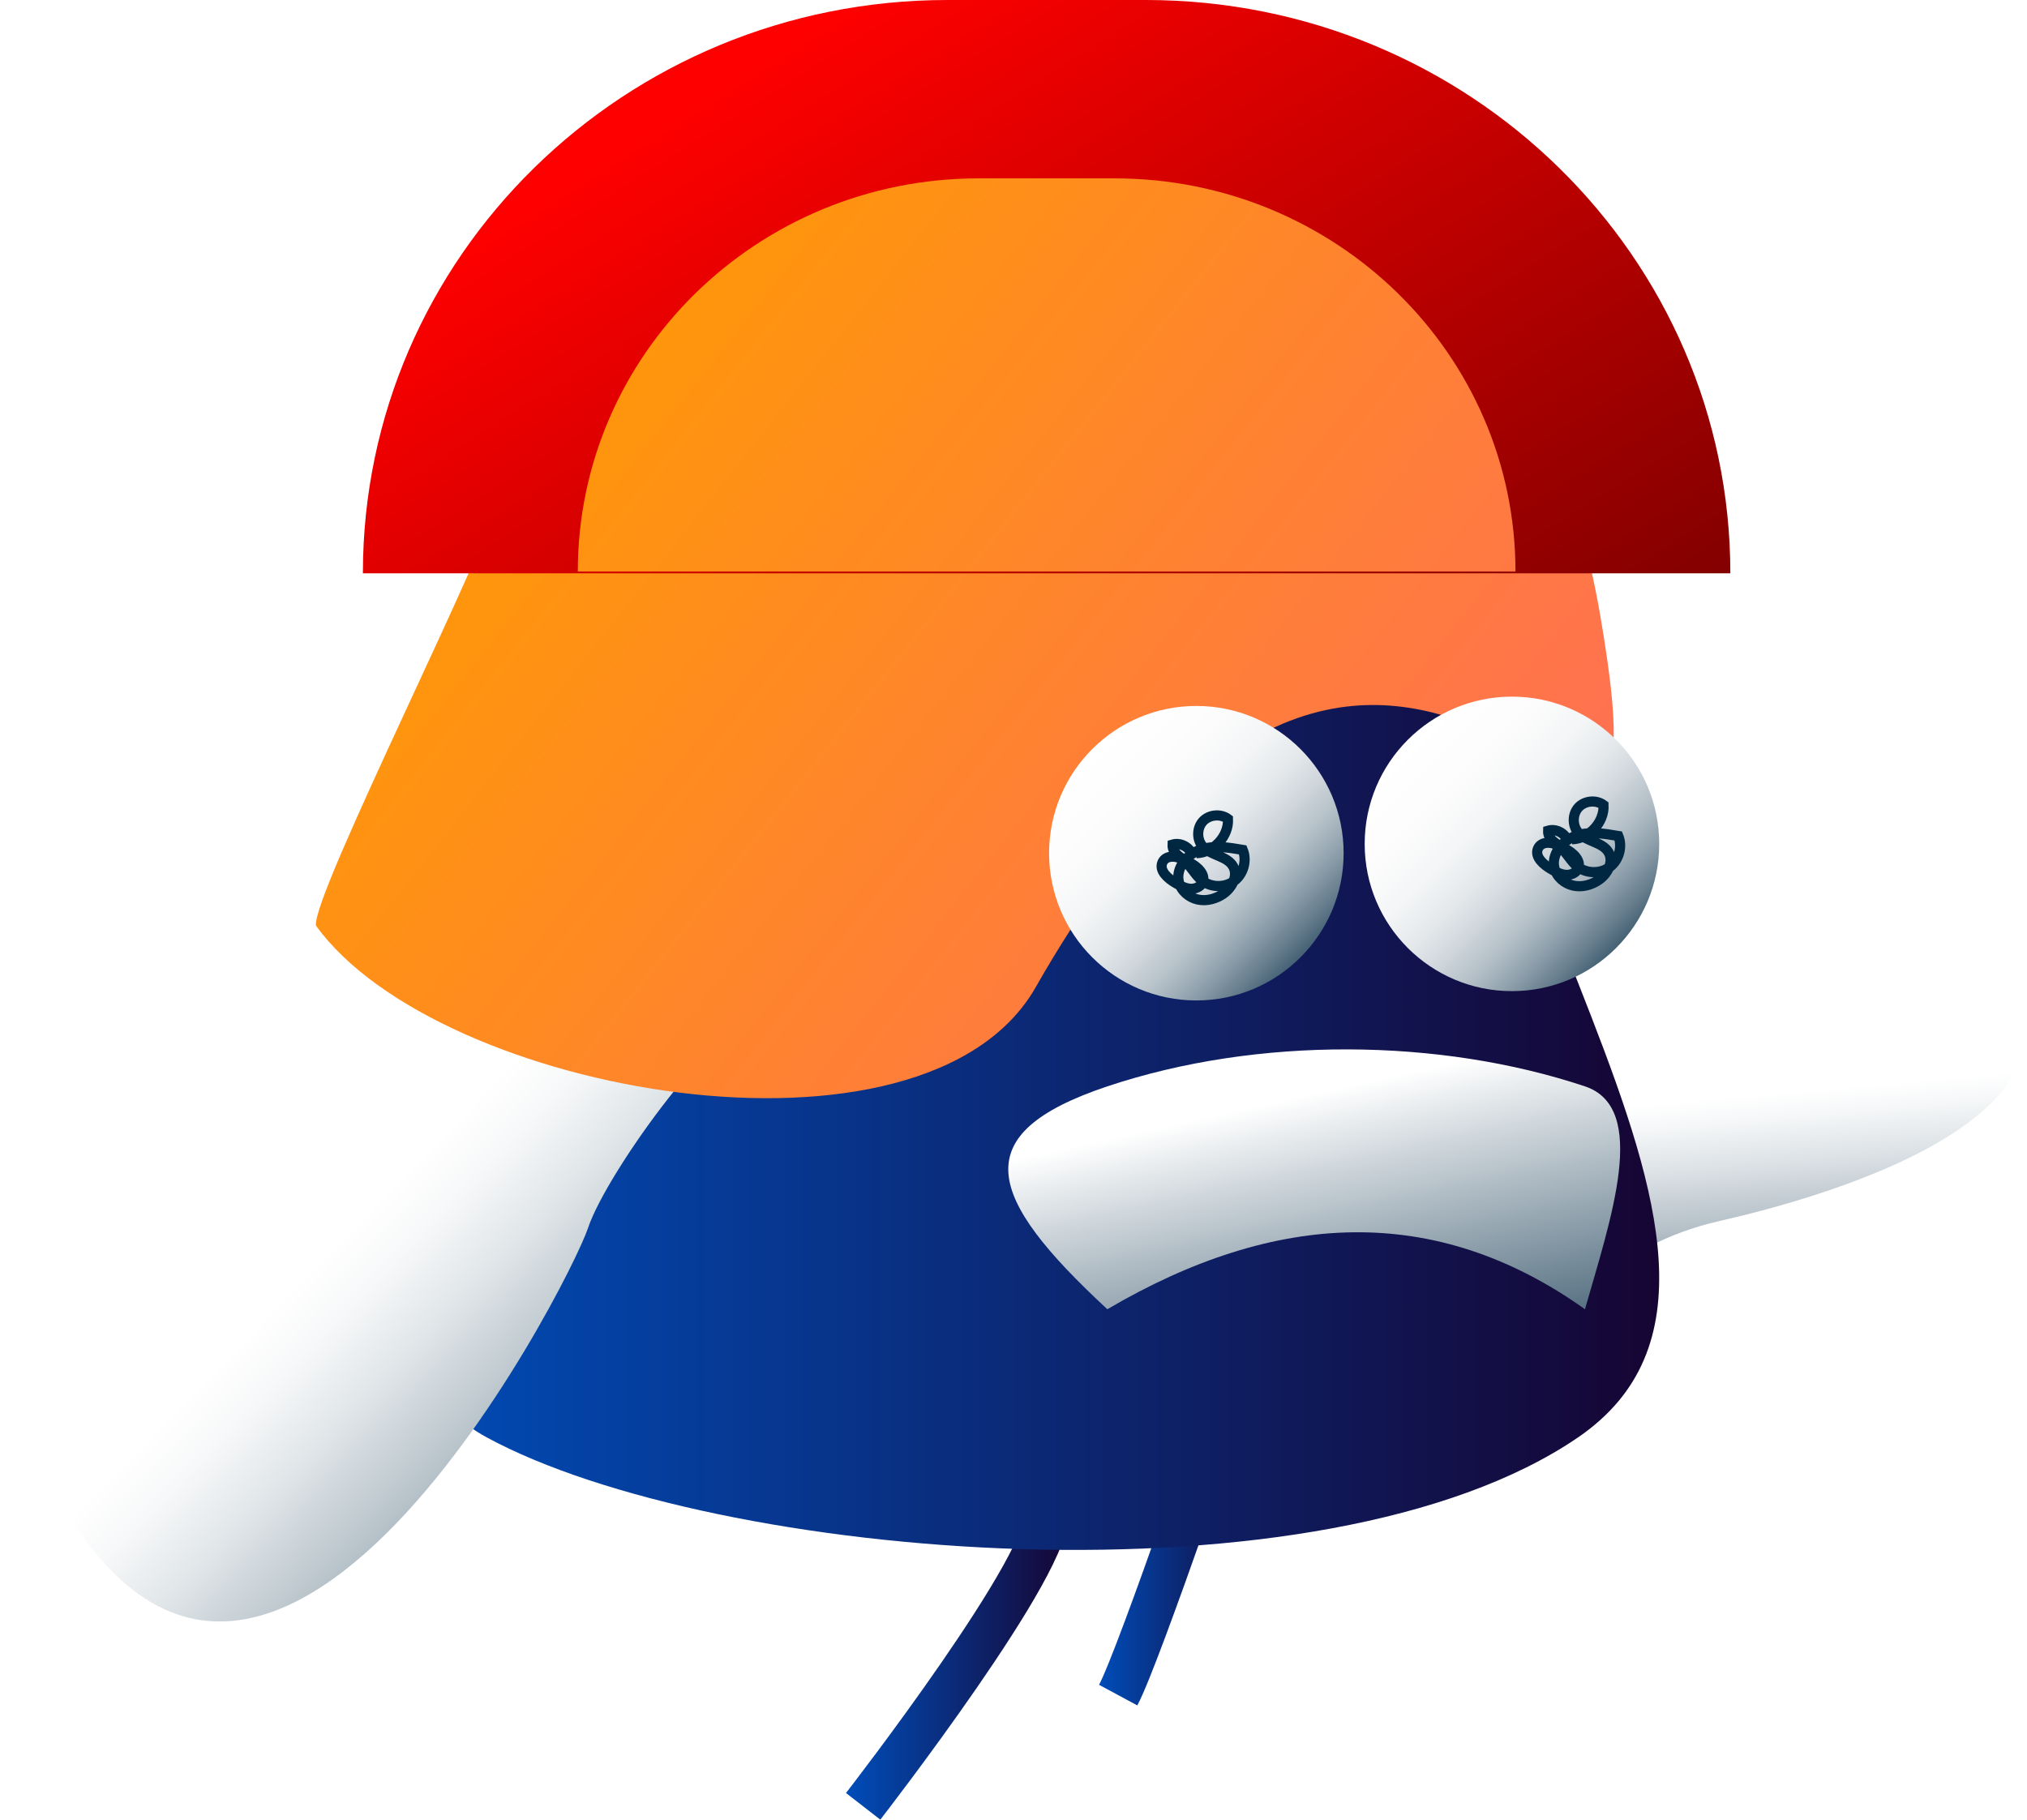
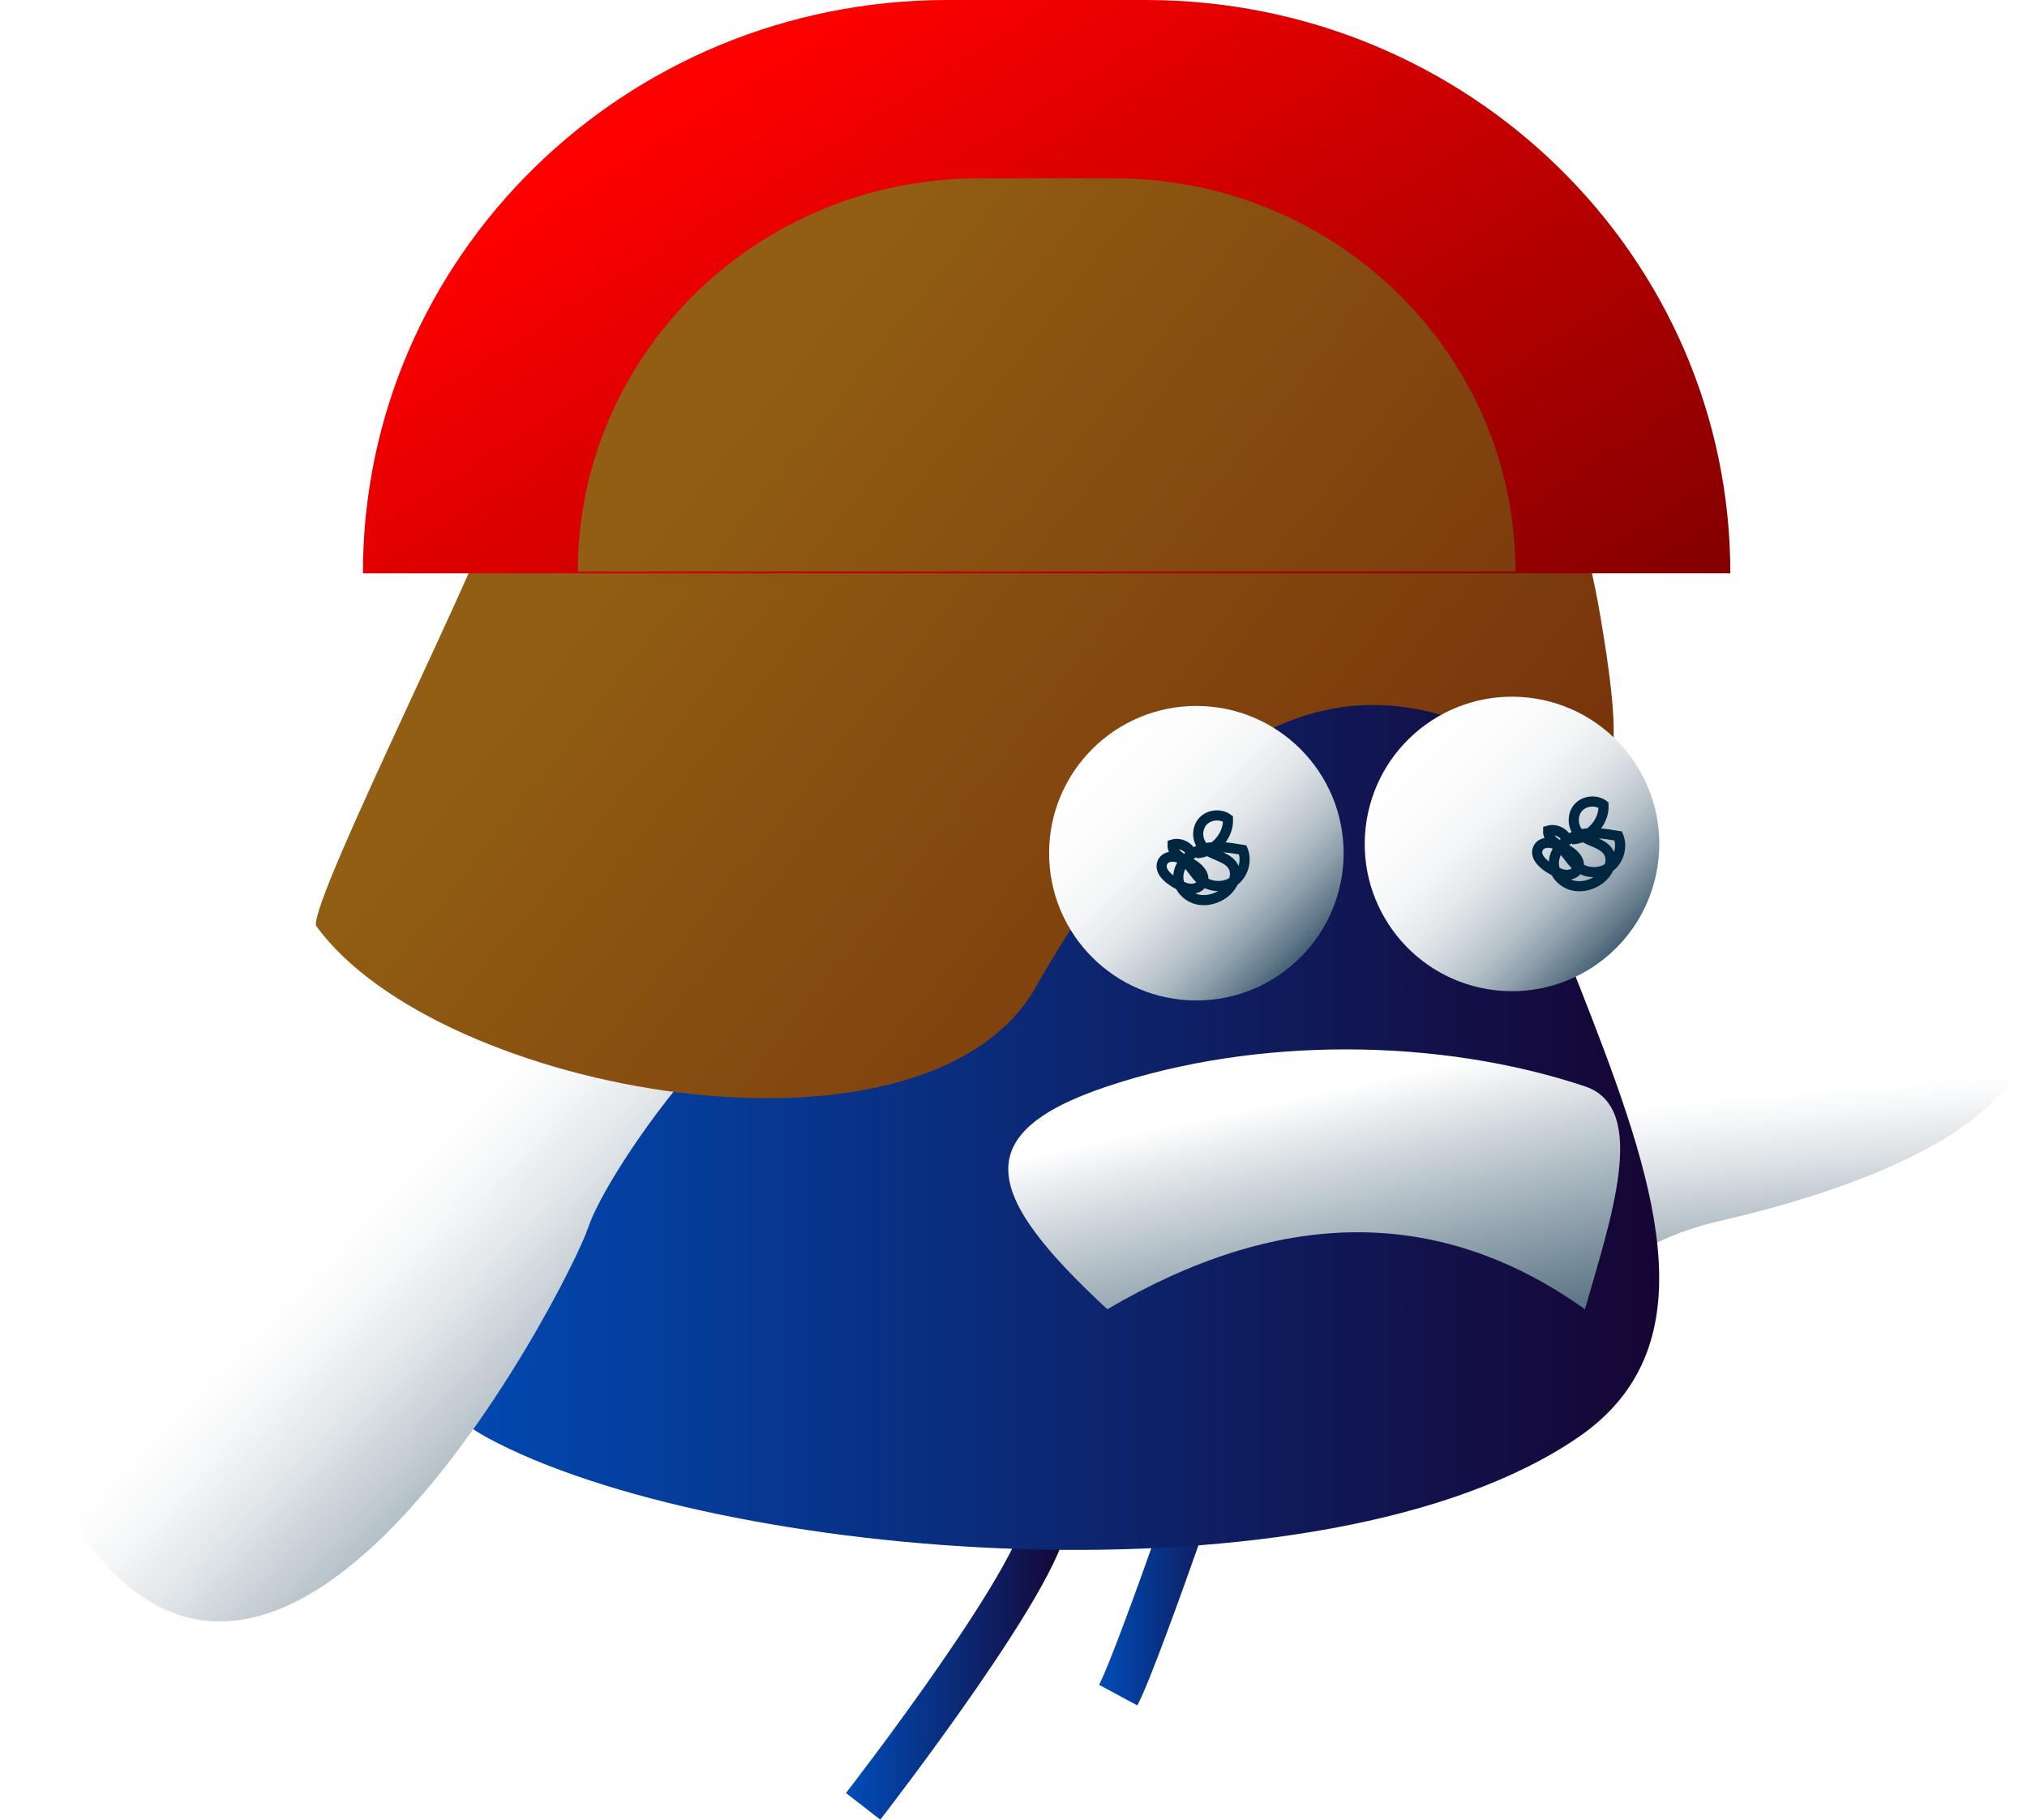
- <svg xmlns="http://www.w3.org/2000/svg" xmlns:xlink="http://www.w3.org/1999/xlink" id="Calque_2" data-name="Calque 2" viewBox="0 0 746.41 670.15">
+ <svg xmlns="http://www.w3.org/2000/svg" id="Calque_2" data-name="Calque 2" viewBox="0 0 746.41 670.15">
  <defs>
    <style>
      .cls-1 {
-         stroke: #002742;
-         stroke-width: 3.73px;
-       }
- 
-       .cls-1, .cls-2, .cls-3 {
-         fill: none;
-         stroke-miterlimit: 10;
-       }
- 
-       .cls-4 {
-         fill: url(#Dégradé_sans_nom_2);
-       }
- 
-       .cls-5 {
-         fill: url(#Dégradé_sans_nom_3);
-       }
- 
-       .cls-6 {
-         fill: url(#Dégradé_sans_nom_8);
+         fill: url(#Dégradé_sans_nom_7);
      }

      .cls-2 {
-         stroke: url(#Dégradé_sans_nom_184-2);
+         stroke: url(#Dégradé_sans_nom);
      }

      .cls-2, .cls-3 {
        stroke-width: 16px;
      }

+       .cls-2, .cls-3, .cls-4 {
+         fill: none;
+         stroke-miterlimit: 10;
+       }
+ 
      .cls-3 {
-         stroke: url(#Dégradé_sans_nom_184);
+         stroke: url(#Dégradé_sans_nom_2);
+       }
+ 
+       .cls-4 {
+         stroke: #002742;
+         stroke-width: 3.73px;
+       }
+ 
+       .cls-5 {
+         fill: url(#Dégradé_sans_nom_9);
+       }
+ 
+       .cls-6 {
+         fill: url(#Dégradé_sans_nom_4);
      }

      .cls-7 {
-         fill: url(#Dégradé_sans_nom_194);
+         fill: url(#Dégradé_sans_nom_12);
      }

      .cls-8 {
-         fill: url(#Dégradé_sans_nom_193);
+         fill: url(#Dégradé_sans_nom_3);
      }

      .cls-9 {
-         fill: url(#Dégradé_sans_nom_80);
+         fill: url(#Dégradé_sans_nom_5);
      }

      .cls-10 {
-         fill: url(#Dégradé_sans_nom_184-3);
+         fill: url(#Dégradé_sans_nom_10);
      }

      .cls-11 {
-         fill: url(#Dégradé_sans_nom_193-2);
+         fill: url(#Dégradé_sans_nom_8);
      }
    </style>
-     <linearGradient id="Dégradé_sans_nom_184" data-name="Dégradé sans nom 184" x1="311.52" y1="612.33" x2="393.4" y2="612.33" gradientUnits="userSpaceOnUse">
+     <linearGradient id="Dégradé_sans_nom" data-name="Dégradé sans nom" x1="311.52" y1="57.57" x2="393.41" y2="57.57" gradientTransform="translate(0 669.89) scale(1 -1)" gradientUnits="userSpaceOnUse">
      <stop offset="0" stop-color="#004db9" />
      <stop offset="1" stop-color="#160533" />
    </linearGradient>
-     <linearGradient id="Dégradé_sans_nom_184-2" data-name="Dégradé sans nom 184" x1="404.71" y1="565.69" x2="462.36" y2="565.69" xlink:href="#Dégradé_sans_nom_184" />
-     <linearGradient id="Dégradé_sans_nom_2" data-name="Dégradé sans nom 2" x1="654.21" y1="382.6" x2="670.05" y2="562.26" gradientUnits="userSpaceOnUse">
+     <linearGradient id="Dégradé_sans_nom_2" data-name="Dégradé sans nom 2" x1="404.71" y1="104.2" x2="462.37" y2="104.2" gradientTransform="translate(0 669.89) scale(1 -1)" gradientUnits="userSpaceOnUse">
+       <stop offset="0" stop-color="#004db9" />
+       <stop offset="1" stop-color="#160533" />
+     </linearGradient>
+     <linearGradient id="Dégradé_sans_nom_3" data-name="Dégradé sans nom 3" x1="654.2" y1="287.29" x2="670.04" y2="107.63" gradientTransform="translate(0 669.89) scale(1 -1)" gradientUnits="userSpaceOnUse">
      <stop offset=".11" stop-color="#fff" />
      <stop offset=".16" stop-color="#f5f7f8" />
      <stop offset=".25" stop-color="#dde2e6" />
      <stop offset=".37" stop-color="#b5c0c8" />
      <stop offset=".5" stop-color="#7d919f" />
      <stop offset=".65" stop-color="#37566b" />
      <stop offset=".75" stop-color="#002742" />
    </linearGradient>
-     <linearGradient id="Dégradé_sans_nom_184-3" data-name="Dégradé sans nom 184" x1="142.67" y1="368.45" x2="610.97" y2="368.45" xlink:href="#Dégradé_sans_nom_184" />
-     <linearGradient id="Dégradé_sans_nom_3" data-name="Dégradé sans nom 3" x1="87.53" y1="406.82" x2="94.12" y2="728.87" gradientTransform="translate(-238.13 193.44) rotate(-44.68)" gradientUnits="userSpaceOnUse">
+     <linearGradient id="Dégradé_sans_nom_4" data-name="Dégradé sans nom 4" x1="142.67" y1="301.44" x2="610.97" y2="301.44" gradientTransform="translate(0 669.89) scale(1 -1)" gradientUnits="userSpaceOnUse">
+       <stop offset="0" stop-color="#004db9" />
+       <stop offset="1" stop-color="#160533" />
+     </linearGradient>
+     <linearGradient id="Dégradé_sans_nom_5" data-name="Dégradé sans nom 5" x1="48.7" y1="340.66" x2="55.29" y2="18.61" gradientTransform="translate(315.04 697.65) rotate(-44.68) scale(1 -1)" gradientUnits="userSpaceOnUse">
      <stop offset=".11" stop-color="#fff" />
      <stop offset=".17" stop-color="#f7f8f9" />
      <stop offset=".25" stop-color="#e2e7ea" />
      <stop offset=".35" stop-color="#c0cad0" />
      <stop offset=".47" stop-color="#91a2ad" />
      <stop offset=".6" stop-color="#546e80" />
      <stop offset=".73" stop-color="#0c314b" />
      <stop offset=".75" stop-color="#002742" />
    </linearGradient>
-     <linearGradient id="Dégradé_sans_nom_80" data-name="Dégradé sans nom 80" x1="178.18" y1="100.89" x2="553.13" y2="397.23" gradientUnits="userSpaceOnUse">
-       <stop offset="0" stop-color="#ff9c00" />
-       <stop offset="1" stop-color="#ff6d59" />
+     <linearGradient id="Dégradé_sans_nom_12" data-name="Dégradé sans nom 12" x1="178.19" y1="569.01" x2="553.14" y2="272.67" gradientTransform="translate(0 669.89) scale(1 -1)" gradientUnits="userSpaceOnUse">
+       <stop offset=".21" stop-color="#915e13" />
+       <stop offset="1" stop-color="#742e0a" />
    </linearGradient>
-     <linearGradient id="Dégradé_sans_nom_194" data-name="Dégradé sans nom 194" x1="473.77" y1="379.49" x2="522.24" y2="599.53" gradientUnits="userSpaceOnUse">
+     <linearGradient id="Dégradé_sans_nom_7" data-name="Dégradé sans nom 7" x1="473.77" y1="290.4" x2="522.24" y2="70.36" gradientTransform="translate(0 669.89) scale(1 -1)" gradientUnits="userSpaceOnUse">
      <stop offset=".11" stop-color="#fff" />
      <stop offset=".21" stop-color="#d9dfe3" />
      <stop offset=".62" stop-color="#3e5c70" />
      <stop offset=".8" stop-color="#002742" />
    </linearGradient>
-     <linearGradient id="Dégradé_sans_nom_8" data-name="Dégradé sans nom 8" x1="281.98" y1="17.17" x2="548.53" y2="439.64" gradientUnits="userSpaceOnUse">
+     <linearGradient id="Dégradé_sans_nom_8" data-name="Dégradé sans nom 8" x1="281.98" y1="652.72" x2="548.53" y2="230.25" gradientTransform="translate(0 669.89) scale(1 -1)" gradientUnits="userSpaceOnUse">
      <stop offset="0" stop-color="red" />
      <stop offset="1" stop-color="#500000" />
    </linearGradient>
-     <linearGradient id="Dégradé_sans_nom_193" data-name="Dégradé sans nom 193" x1="518.8" y1="272.85" x2="626.19" y2="380.24" gradientUnits="userSpaceOnUse">
+     <linearGradient id="Dégradé_sans_nom_9" data-name="Dégradé sans nom 9" x1="518.8" y1="397.04" x2="626.19" y2="289.65" gradientTransform="translate(113.11 -181.25) rotate(80.78) scale(1 -1)" gradientUnits="userSpaceOnUse">
      <stop offset="0" stop-color="#fff" />
      <stop offset=".16" stop-color="#fcfcfc" />
      <stop offset=".27" stop-color="#f3f5f6" />
      <stop offset=".36" stop-color="#e4e8eb" />
      <stop offset=".44" stop-color="#ced5db" />
      <stop offset=".52" stop-color="#b2bec6" />
      <stop offset=".59" stop-color="#90a1ad" />
      <stop offset=".66" stop-color="#677e8e" />
      <stop offset=".73" stop-color="#38566b" />
      <stop offset=".79" stop-color="#042a45" />
      <stop offset=".8" stop-color="#002742" />
    </linearGradient>
-     <linearGradient id="Dégradé_sans_nom_193-2" data-name="Dégradé sans nom 193" x1="402.6" y1="276.28" x2="509.99" y2="383.67" xlink:href="#Dégradé_sans_nom_193" />
+     <linearGradient id="Dégradé_sans_nom_10" data-name="Dégradé sans nom 10" x1="402.6" y1="393.61" x2="509.99" y2="286.22" gradientTransform="translate(0 669.89) scale(1 -1)" gradientUnits="userSpaceOnUse">
+       <stop offset="0" stop-color="#fff" />
+       <stop offset=".16" stop-color="#fcfcfc" />
+       <stop offset=".27" stop-color="#f3f5f6" />
+       <stop offset=".36" stop-color="#e4e8eb" />
+       <stop offset=".44" stop-color="#ced5db" />
+       <stop offset=".52" stop-color="#b2bec6" />
+       <stop offset=".59" stop-color="#90a1ad" />
+       <stop offset=".66" stop-color="#677e8e" />
+       <stop offset=".73" stop-color="#38566b" />
+       <stop offset=".79" stop-color="#042a45" />
+       <stop offset=".8" stop-color="#002742" />
+     </linearGradient>
  </defs>
-   <g id="Calque_1-2" data-name="Calque 1">
-     <path class="cls-3" d="M317.84,665.24s71.35-91.89,67.41-108.94" />
-     <path class="cls-2" d="M454.79,505.87s-35.32,104.08-43.04,118.41" />
-     <path class="cls-4" d="M577.19,484.14s16.44-25.49,55.88-34.44c39.44-8.96,156.62-41.34,96.49-105.16-60.13-63.81-150.21,40.66-160.42,65.86s8.04,73.74,8.04,73.74Z" />
-     <path class="cls-10" d="M581.06,529.39c-93.88,64.17-317.88,45.5-401.78,0-85.44-46.35,1.32-257.16,32.17-363.31l331.58,5.41c-31.15,128.65,132.94,293.03,38.03,357.9Z" />
-     <path class="cls-5" d="M212.09,300.31S-64.44,371.23,14.01,537.35c78.45,166.12,195.59-64.27,202.5-85.04,6.92-20.78,50.4-80.93,66.79-79.98,16.39.96-71.21-72.02-71.21-72.02Z" />
-     <path class="cls-9" d="M183.1,183.58c0,11.39-68.53,146.43-66.75,157.32,44.79,62.15,224.22,94.33,265.03,22.67,135.61-238.13,236.46,31.63,208.03-136.07-18.97-111.9-92.01-205.5-205.51-205.5-113.49,0-200.79,48.07-200.79,161.57Z" />
-     <path class="cls-7" d="M583.64,482.17c-55.03-39.18-113.91-36.38-175.88,0-44.77-41.48-52.36-64.58,0-82.08,55.3-18.48,122.44-17.83,175.88,0,23.77,7.93,9.35,49.2,0,82.08Z" />
-     <path class="cls-6" d="M421.91,0h-73.02c-118.89,0-215.26,94.53-215.26,211.14h503.54C637.17,94.53,540.8,0,421.91,0ZM212.77,210.47c0-79.96,66.09-144.78,147.6-144.78h50.07c81.52,0,147.61,64.82,147.61,144.78H212.77Z" />
-     <circle class="cls-8" cx="556.75" cy="310.79" r="54.23" />
-     <path class="cls-1" d="M578.83,309.1c6.38-.19,11.97-6.25,11.65-12.62-2.73-2.04-6.99-1.62-9.27.91s-2.26,6.81.04,9.32c3.08,3.35,9.09,3.38,11.2,7.41,1.76,3.37-.45,7.61-3.54,9.82-2.72,1.95-6.23,2.93-9.51,2.23s-6.21-3.21-7-6.47c-1.25-5.1,2.98-10.23,7.95-11.91s10.4-.8,15.57.09c1.61,3.93.25,8.87-3.15,11.43s-8.52,2.5-11.85-.13c-2.51-1.98-3.92-5.09-6.36-7.17s-6.96-2.44-8.23.5c-1.31,3.03,2.01,5.92,4.86,7.57,1.62.94,3.29,1.89,5.15,2.1s3.95-.56,4.74-2.25c1.36-2.94-1.84-5.91-4.74-7.36s-6.45-3.41-6.28-6.65c2.77-.83,6.04.77,7.08,3.47" />
-     <circle class="cls-11" cx="440.54" cy="314.22" r="54.23" />
-     <path class="cls-1" d="M440.54,314.22c6.38-.19,11.97-6.25,11.65-12.62-2.73-2.04-6.99-1.62-9.27.91s-2.26,6.81.04,9.32c3.08,3.35,9.09,3.38,11.2,7.41,1.76,3.37-.45,7.61-3.54,9.82-2.72,1.95-6.23,2.93-9.51,2.23s-6.21-3.21-7-6.47c-1.25-5.1,2.98-10.23,7.95-11.91s10.4-.8,15.57.09c1.61,3.93.25,8.87-3.15,11.43s-8.52,2.5-11.85-.13c-2.51-1.98-3.92-5.09-6.36-7.17s-6.96-2.44-8.23.5c-1.31,3.03,2.01,5.92,4.86,7.57,1.62.94,3.29,1.89,5.15,2.1s3.95-.56,4.74-2.25c1.36-2.94-1.84-5.91-4.74-7.36s-6.45-3.41-6.28-6.65c2.77-.83,6.04.77,7.08,3.47" />
-   </g>
+   <path class="cls-2" d="M317.84,665.24s71.35-91.89,67.41-108.94" />
+   <path class="cls-3" d="M454.79,505.87s-35.32,104.08-43.04,118.41" />
+   <path class="cls-8" d="M577.19,484.14s16.44-25.49,55.88-34.44c39.44-8.96,156.62-41.34,96.49-105.16-60.13-63.81-150.21,40.66-160.42,65.86s8.04,73.74,8.04,73.74h.01Z" />
+   <path class="cls-6" d="M581.06,529.39c-93.88,64.17-317.88,45.5-401.78,0-85.44-46.35,1.32-257.16,32.17-363.31l331.58,5.41c-31.15,128.65,132.94,293.03,38.03,357.9h0Z" />
+   <path class="cls-9" d="M212.09,300.31S-64.44,371.23,14.01,537.35c78.45,166.12,195.59-64.27,202.5-85.04,6.92-20.78,50.4-80.93,66.79-79.98,16.39.96-71.21-72.02-71.21-72.02h0Z" />
+   <path class="cls-7" d="M183.1,183.58c0,11.39-68.53,146.43-66.75,157.32,44.79,62.15,224.22,94.33,265.03,22.67,135.61-238.13,236.46,31.63,208.03-136.07-18.97-111.9-92.01-205.5-205.51-205.5s-200.79,48.07-200.79,161.57h-.01Z" />
+   <path class="cls-1" d="M583.64,482.17c-55.03-39.18-113.91-36.38-175.88,0-44.77-41.48-52.36-64.58,0-82.08,55.3-18.48,122.44-17.83,175.88,0,23.77,7.93,9.35,49.2,0,82.08h0Z" />
+   <path class="cls-11" d="M421.91,0h-73.02C230,0,133.63,94.53,133.63,211.14h503.54C637.17,94.53,540.8,0,421.91,0ZM212.77,210.47c0-79.96,66.09-144.78,147.6-144.78h50.07c81.52,0,147.61,64.82,147.61,144.78H212.77Z" />
+   <circle class="cls-5" cx="556.75" cy="310.79" r="54.23" transform="translate(160.79 810.57) rotate(-80.78)" />
+   <path class="cls-4" d="M578.83,309.1c6.38-.19,11.97-6.25,11.65-12.62-2.73-2.04-6.99-1.62-9.27.91s-2.26,6.81.04,9.32c3.08,3.35,9.09,3.38,11.2,7.41,1.76,3.37-.45,7.61-3.54,9.82-2.72,1.95-6.23,2.93-9.51,2.23s-6.21-3.21-7-6.47c-1.25-5.1,2.98-10.23,7.95-11.91s10.4-.8,15.57.09c1.61,3.93.25,8.87-3.15,11.43s-8.52,2.5-11.85-.13c-2.51-1.98-3.92-5.09-6.36-7.17s-6.96-2.44-8.23.5c-1.31,3.03,2.01,5.92,4.86,7.57,1.62.94,3.29,1.89,5.15,2.1s3.95-.56,4.74-2.25c1.36-2.94-1.84-5.91-4.74-7.36s-6.45-3.41-6.28-6.65c2.77-.83,6.04.77,7.08,3.47" />
+   <circle class="cls-10" cx="440.54" cy="314.22" r="54.23" />
+   <path class="cls-4" d="M440.54,314.22c6.38-.19,11.97-6.25,11.65-12.62-2.73-2.04-6.99-1.62-9.27.91s-2.26,6.81.04,9.32c3.08,3.35,9.09,3.38,11.2,7.41,1.76,3.37-.45,7.61-3.54,9.82-2.72,1.95-6.23,2.93-9.51,2.23s-6.21-3.21-7-6.47c-1.25-5.1,2.98-10.23,7.95-11.91s10.4-.8,15.57.09c1.61,3.93.25,8.87-3.15,11.43s-8.52,2.5-11.85-.13c-2.51-1.98-3.92-5.09-6.36-7.17s-6.96-2.44-8.23.5c-1.31,3.03,2.01,5.92,4.86,7.57,1.62.94,3.29,1.89,5.15,2.1s3.95-.56,4.74-2.25c1.36-2.94-1.84-5.91-4.74-7.36s-6.45-3.41-6.28-6.65c2.77-.83,6.04.77,7.08,3.47" />
</svg>
